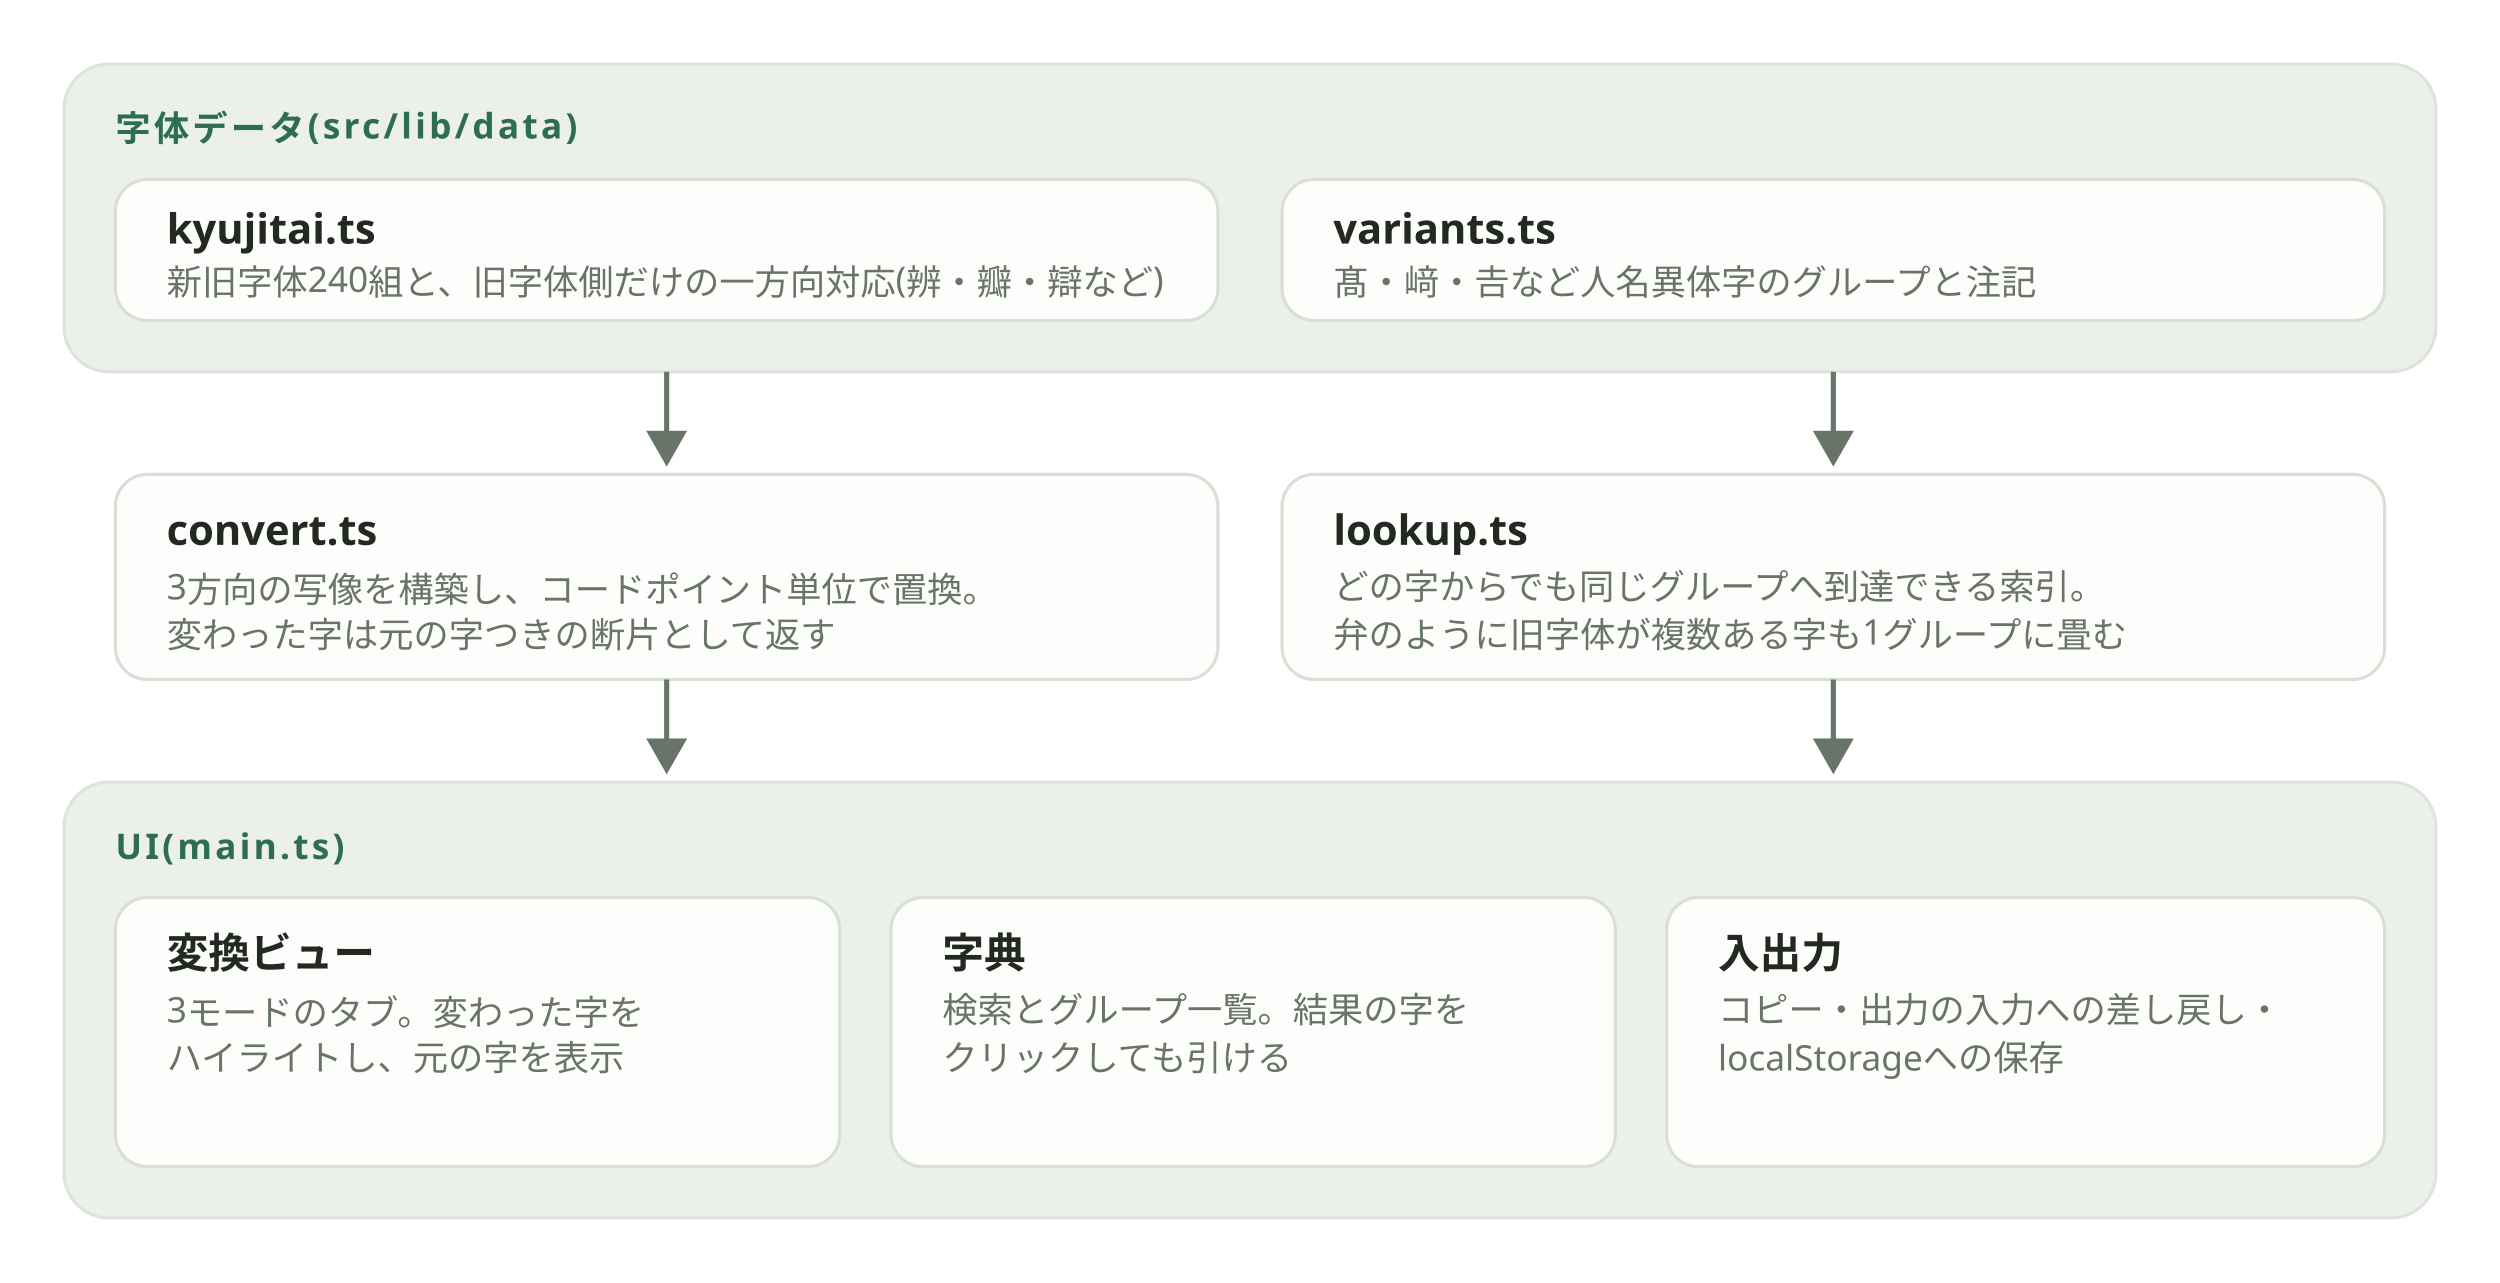
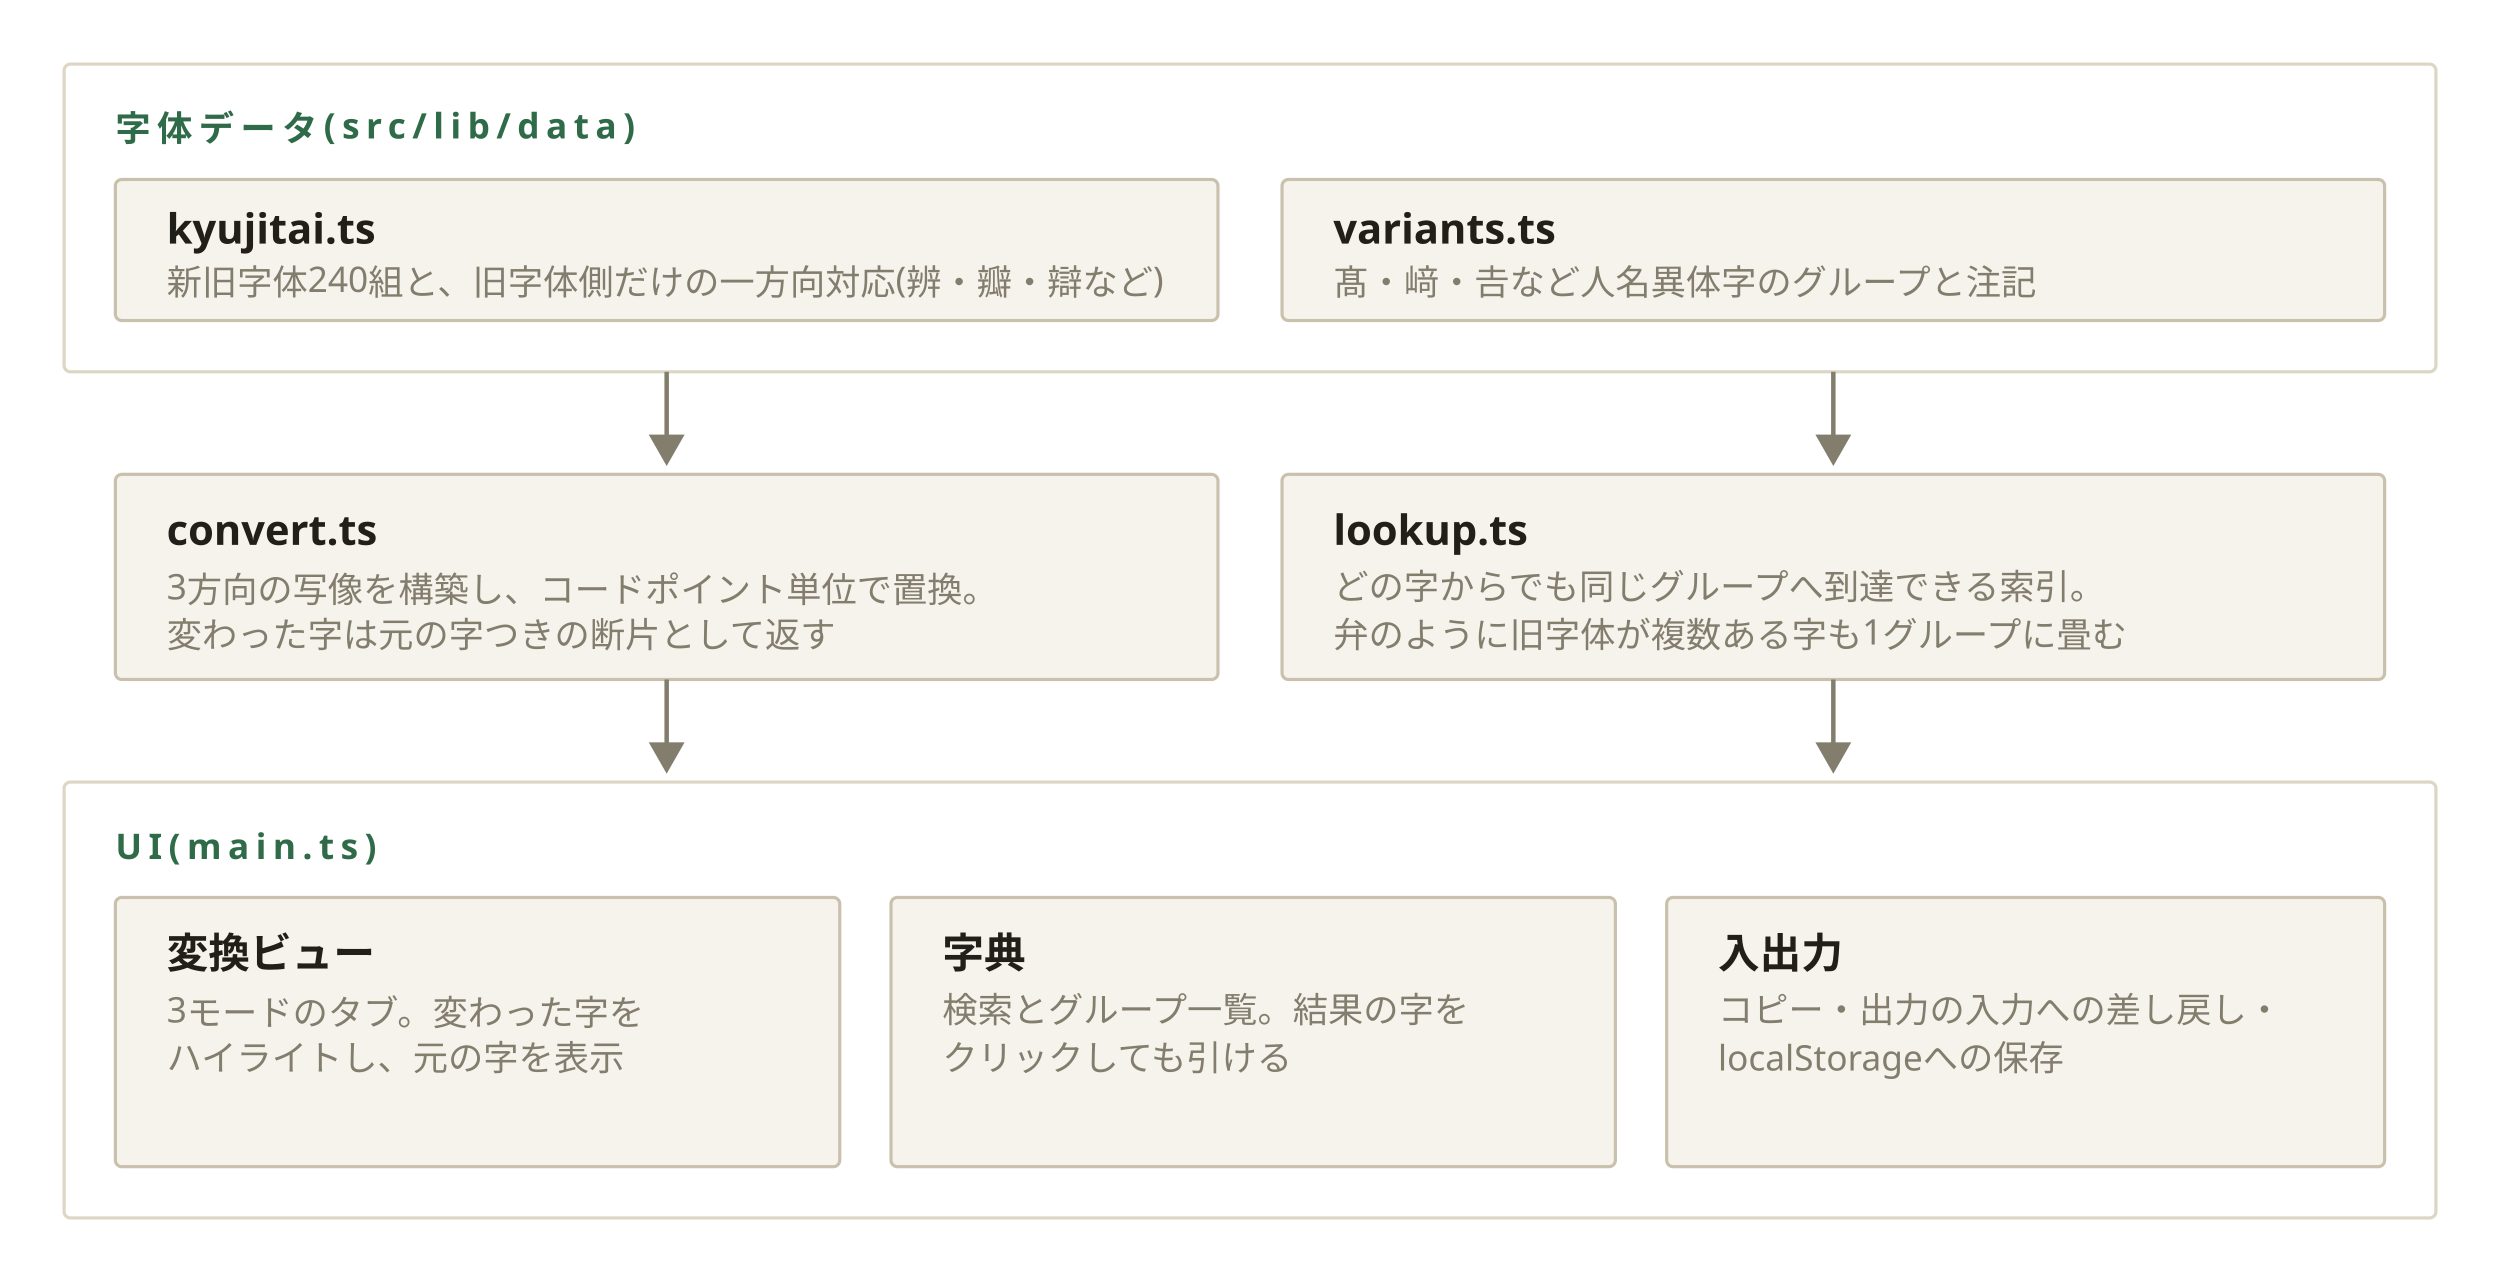
<svg xmlns="http://www.w3.org/2000/svg" viewBox="0 0 780 400" role="img" aria-label="itaijiのアーキテクチャ図">
  <style>
-     .box { fill: #fdfefc; stroke: #d8e0d5; rx: 10; }
-     .zone { fill: #ecf0ea; stroke: #dde4da; rx: 14; }
-     .t { font-family: 'Hiragino Sans','Noto Sans JP',system-ui,sans-serif; fill: #222822; }
+     .box { fill: #f6f3ec; stroke: #c9c1ad; rx: 2; }
+     .zone { fill: none; stroke: #ddd6c5; rx: 2; }
+     .t { font-family: 'Hiragino Sans','Noto Sans JP',system-ui,sans-serif; fill: #211f19; }
    .h { font-size: 13px; font-weight: 600; }
-     .s { font-size: 11px; fill: #687468; }
-     .zl { font-size: 11px; font-weight: 600; fill: #2e6e4e; letter-spacing: 1px; }
-     .arrow { stroke: #687468; stroke-width: 1.6; fill: none; marker-end: url(#head); }
+     .s { font-size: 11px; fill: #837d6e; }
+     .zl { font-size: 11px; font-weight: 600; fill: #2f6b49; letter-spacing: 2px; text-transform: uppercase; }
+     .arrow { stroke: #837d6e; stroke-width: 1.4; fill: none; marker-end: url(#head); }
    @media (prefers-color-scheme: dark) {
-       .box { fill: #1e231d; stroke: #333b31; }
-       .zone { fill: #191d18; stroke: #272d25; }
-       .t { fill: #e7ebe5; }
-       .s { fill: #9aa698; }
-       .zl { fill: #7ac9a3; }
-       .arrow { stroke: #9aa698; }
+       .box { fill: #1d1b15; stroke: #43402f; }
+       .zone { stroke: #322f25; }
+       .t { fill: #ece6d7; }
+       .s { fill: #8c8472; }
+       .zl { fill: #84c9a4; }
+       .arrow { stroke: #8c8472; }
+       #head path { fill: #8c8472; }
    }
  </style>
  <defs>
    <marker id="head" markerWidth="8" markerHeight="8" refX="6" refY="4" orient="auto">
-       <path d="M0 0 L7 4 L0 8 Z" fill="#687468" />
+       <path d="M0 0 L7 4 L0 8 Z" fill="#837d6e" />
    </marker>
  </defs>
  <rect class="zone" x="20" y="20" width="740" height="96" />
  <text class="t zl" x="36" y="44">字体データ(src/lib/data)</text>
  <rect class="box" x="36" y="56" width="344" height="44" />
  <text class="t h" x="52" y="76">kyujitai.ts</text>
  <text class="t s" x="52" y="92">新旧字体240組と、旧字体側だけの一方向対応(辨・瓣・辯など)</text>
  <rect class="box" x="400" y="56" width="344" height="44" />
  <text class="t h" x="416" y="76">variants.ts</text>
  <text class="t s" x="416" y="92">髙・﨑・𠮷など人名異体字のグループと注記</text>
  <path class="arrow" d="M208 116 V144" />
  <path class="arrow" d="M572 116 V144" />
  <rect class="box" x="36" y="148" width="344" height="64" />
  <text class="t h" x="52" y="170">convert.ts</text>
  <text class="t s" x="52" y="187">3方向の写像を構築し、コードポイント単位で置換。</text>
  <text class="t s" x="52" y="202">変わった字は元の字つきの断片として返す</text>
  <rect class="box" x="400" y="148" width="344" height="64" />
  <text class="t h" x="416" y="170">lookup.ts</text>
  <text class="t s" x="416" y="187">どの字からでも同じグループへ到達できる索引。</text>
  <text class="t s" x="416" y="202">弁のように旧字体が複数ある字も1グループに畳む</text>
  <path class="arrow" d="M208 212 V240" />
  <path class="arrow" d="M572 212 V240" />
  <rect class="zone" x="20" y="244" width="740" height="136" />
  <text class="t zl" x="36" y="268">UI(main.ts)</text>
  <rect class="box" x="36" y="280" width="226" height="84" />
  <text class="t h" x="52" y="302">変換ビュー</text>
  <text class="t s" x="52" y="319">3モードのタブ。変わった字を</text>
  <text class="t s" x="52" y="334">ハイライトし、元の字を表示</text>
  <rect class="box" x="278" y="280" width="226" height="84" />
  <text class="t h" x="294" y="302">字典</text>
  <text class="t s" x="294" y="319">検索とグループ一覧。結果の字を</text>
  <text class="t s" x="294" y="334">クリックしても引ける</text>
  <rect class="box" x="520" y="280" width="224" height="84" />
  <text class="t h" x="536" y="302">入出力</text>
  <text class="t s" x="536" y="319">コピー・出力の入力への差し戻し・</text>
  <text class="t s" x="536" y="334">localStorageへの保存</text>
</svg>
